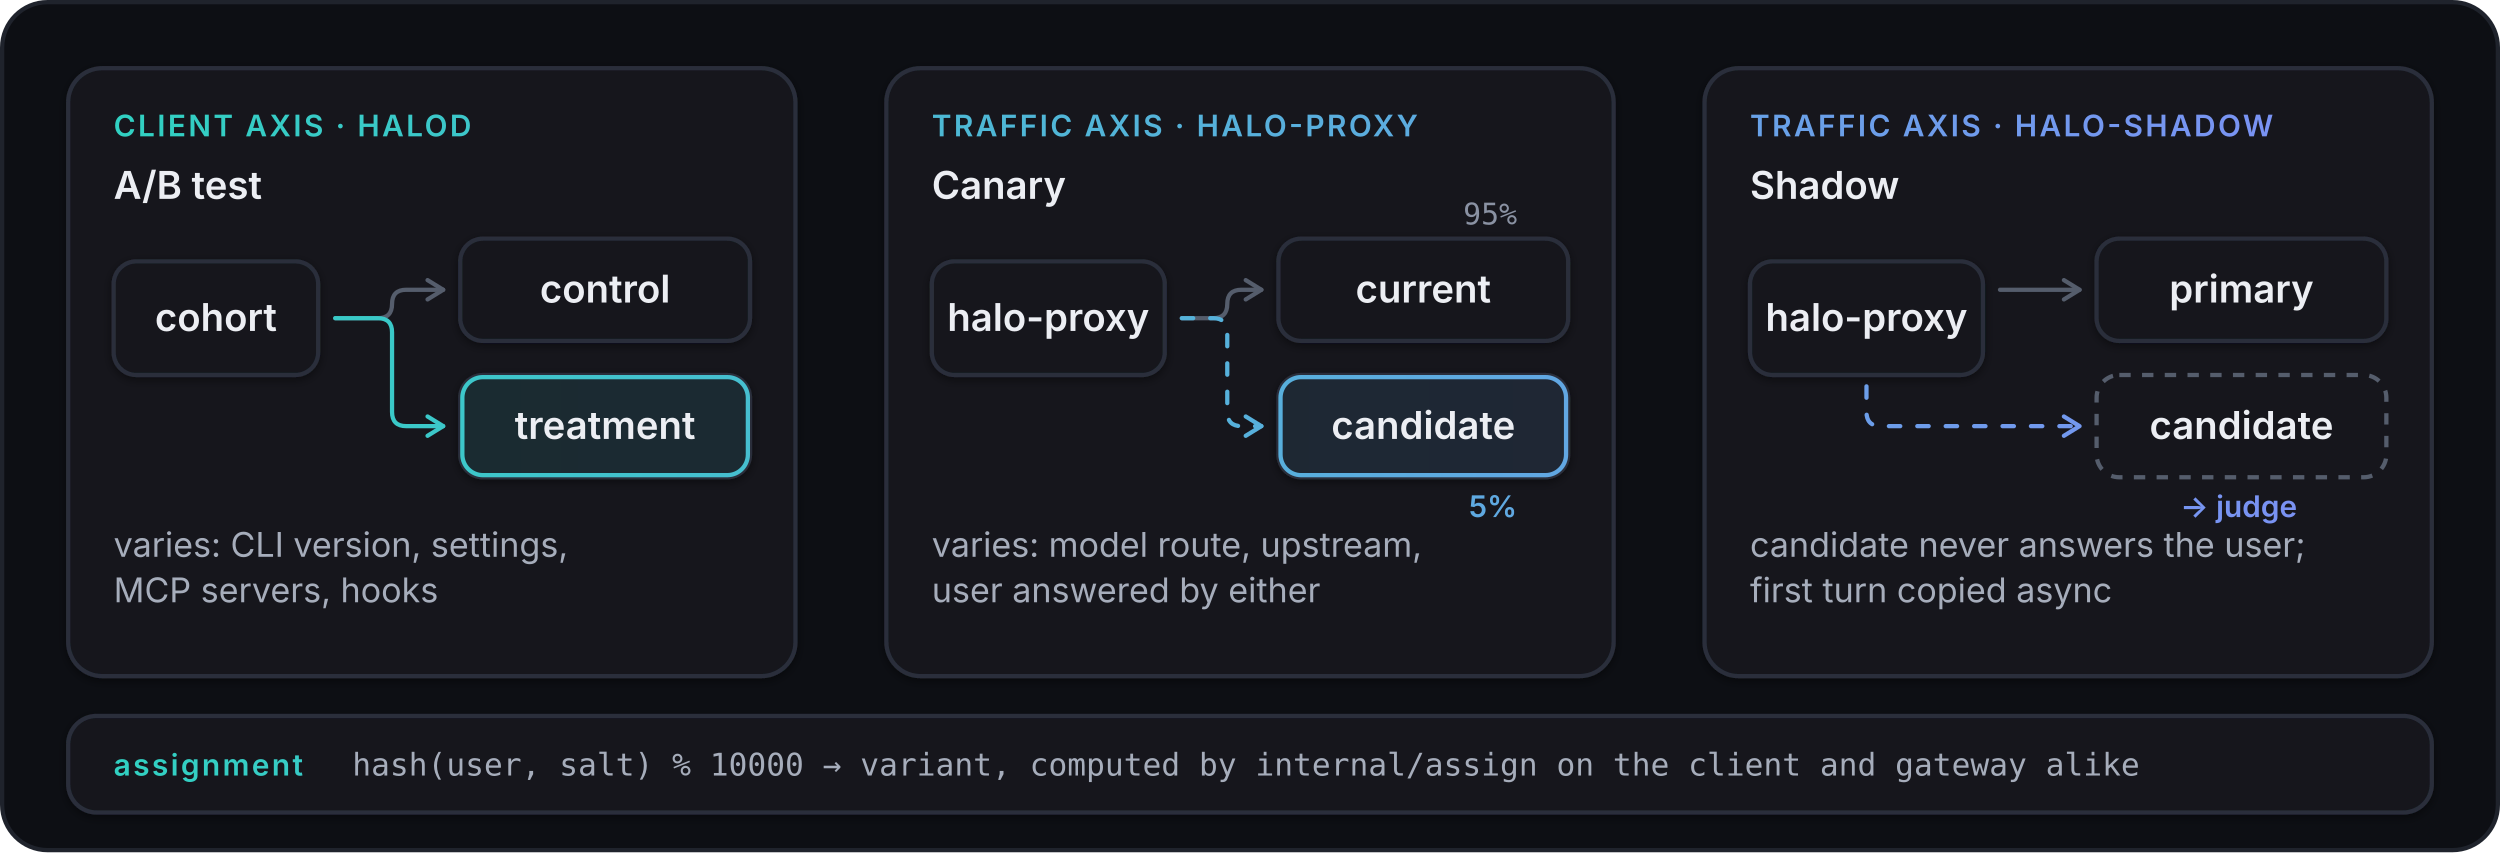
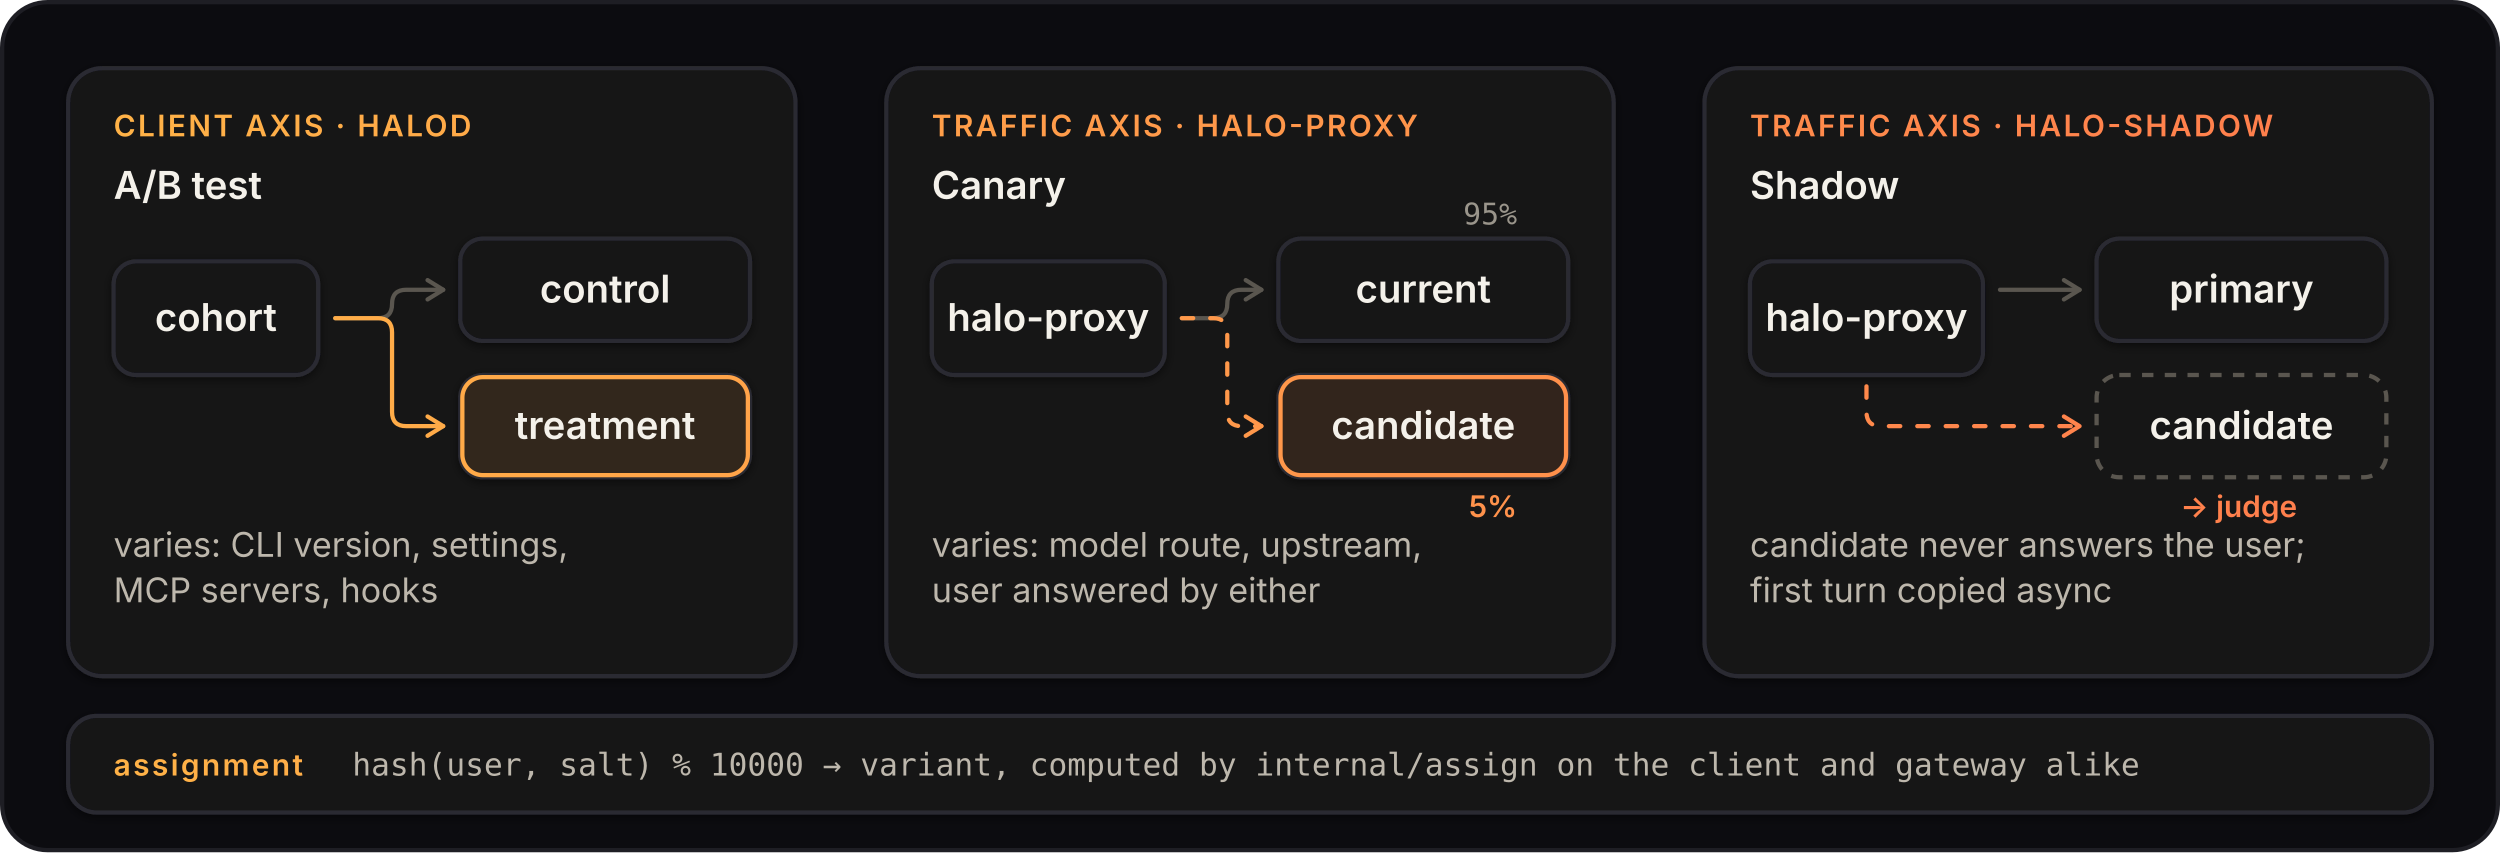
<svg xmlns="http://www.w3.org/2000/svg" viewBox="0 0 880 300" width="880" height="300" role="img" aria-labelledby="t d" font-family="ui-sans-serif,-apple-system,Inter,'Segoe UI',sans-serif">
  <style>
- .cv{fill:#0d0f14;stroke:#1f232c;stroke-width:1.5}
- .card{fill:#14171e;stroke:#2a2f3a;stroke-width:1.5}
+ .cv{fill:#0c0c10;stroke:#1e1e24;stroke-width:1.5}
+ .card{fill:#121217;stroke:#2a2a31;stroke-width:1.5}
.soft{fill:url(#gs)}
.ring{fill:none;stroke:url(#ga);stroke-width:1.5}
- .dcard{fill:#2a1517;stroke:#f87171;stroke-width:1.5}
- .ghost{fill:none;stroke:#555d6c;stroke-width:1.5;stroke-dasharray:4 4}
- .zone{fill:#111319;stroke:#232731;stroke-width:1.5}
- .chip{fill:#1a1d26;stroke:#2a2f3a;stroke-width:1}
+ .dcard{fill:#2a1414;stroke:#ff7a7a;stroke-width:1.5}
+ .ghost{fill:none;stroke:#5a564f;stroke-width:1.5;stroke-dasharray:4 4}
+ .zone{fill:#0f0f14;stroke:#24242b;stroke-width:1.5}
+ .chip{fill:#1a1a20;stroke:#2a2a31;stroke-width:1}
text{font-family:ui-sans-serif,-apple-system,Inter,'Segoe UI',sans-serif}
- .t{font-size:13.5px;font-weight:600;fill:#eceef3}
- .tm{font:600 12.5px ui-monospace,'SF Mono','JetBrains Mono',Menlo,Consolas,monospace;fill:#eceef3}
- .td{fill:#f87171}
- .s{font-size:12px;fill:#a6adbb}
- .m{font:11px ui-monospace,'SF Mono','JetBrains Mono',Menlo,Consolas,monospace;fill:#a6adbb}
- .xs{font-size:10.5px;font-weight:500;fill:#8a92a3}
+ .t{font-size:13.5px;font-weight:600;fill:#f4f1ea}
+ .tm{font:600 12.5px ui-monospace,'SF Mono','JetBrains Mono',Menlo,Consolas,monospace;fill:#f4f1ea}
+ .td{fill:#ff7a7a}
+ .s{font-size:12px;fill:#bdb7ac}
+ .m{font:11px ui-monospace,'SF Mono','JetBrains Mono',Menlo,Consolas,monospace;fill:#bdb7ac}
+ .xs{font-size:10.5px;font-weight:500;fill:#9a958b}
.xm{font-family:ui-monospace,'SF Mono','JetBrains Mono',Menlo,Consolas,monospace;font-weight:400}
.xa{fill:url(#ga);font-weight:600}
- .xd{fill:#f87171;font-weight:600}
- .xw{fill:#0b1220;font-weight:600}
- .k{font-size:10.5px;font-weight:600;letter-spacing:.08em;fill:#8a92a3}
+ .xd{fill:#ff7a7a;font-weight:600}
+ .xw{fill:#16130f;font-weight:600}
+ .k{font-size:10.5px;font-weight:600;letter-spacing:.08em;fill:#9a958b}
.ka{fill:url(#ga)}
- .h1{font-size:42px;font-weight:700;letter-spacing:-.02em;fill:#eceef3}
+ .h1{font-size:42px;font-weight:700;letter-spacing:-.02em;fill:#f4f1ea}
.ln,.la,.ld,.lm{fill:none;stroke-width:1.5;stroke-linecap:round;stroke-linejoin:round}
- .ln{stroke:#555d6c}.la{stroke:url(#ga)}.ld{stroke:#f87171}.lm{stroke:#2a2f3a}
- .lane{stroke:#2a2f3a;stroke-width:1.5;stroke-dasharray:3 4}
+ .ln{stroke:#5a564f}.la{stroke:url(#ga)}.ld{stroke:#ff7a7a}.lm{stroke:#2a2a31}
+ .lane{stroke:#2a2a31;stroke-width:1.5;stroke-dasharray:3 4}
.dash{stroke-dasharray:5 5}
- .dl{fill:#555d6c}.da{fill:url(#ga)}.dd{fill:#f87171}
- .pl{fill:#0d0f14}.pa{fill:#0d0f14;stroke:url(#ga);stroke-width:1}
- .pd{fill:#2a1517;stroke:#f87171;stroke-width:1}.ps{fill:url(#ga)}
- .fa{fill:url(#ga)}.fs{fill:url(#gs)}.fm{fill:#1a1d26}.fd{fill:#f87171}.ft{fill:#eceef3}
- .bdg{fill:url(#ga)}.bn{font-size:9.5px;font-weight:700;fill:#0b1220}
+ .dl{fill:#5a564f}.da{fill:url(#ga)}.dd{fill:#ff7a7a}
+ .pl{fill:#0c0c10}.pa{fill:#0c0c10;stroke:url(#ga);stroke-width:1}
+ .pd{fill:#2a1414;stroke:#ff7a7a;stroke-width:1}.ps{fill:url(#ga)}
+ .fa{fill:url(#ga)}.fs{fill:url(#gs)}.fm{fill:#1a1a20}.fd{fill:#ff7a7a}.ft{fill:#f4f1ea}
+ .bdg{fill:url(#ga)}.bn{font-size:9.5px;font-weight:700;fill:#16130f}
.ic{fill:none;stroke:url(#ga);stroke-width:1.75;stroke-linecap:round;stroke-linejoin:round}
.pkt{fill:url(#ga)}
.grow{transform-box:fill-box;transform-origin:left;animation:grow 4.8s cubic-bezier(.6,0,.2,1) infinite}
@keyframes grow{0%{transform:scaleX(.08)}25%{transform:scaleX(.3)}50%{transform:scaleX(.55)}75%,100%{transform:scaleX(1)}}
.flow{stroke-dasharray:4 6;animation:flow 1.1s linear infinite}
@keyframes flow{to{stroke-dashoffset:-20}}
.blink{animation:blink 3.2s ease-in-out infinite}
@keyframes blink{0%,100%{opacity:.18}35%,65%{opacity:1}}
.pulse{transform-box:fill-box;transform-origin:center;animation:pulse 2.8s ease-out infinite}
@keyframes pulse{0%{opacity:.55;transform:scale(.6)}100%{opacity:0;transform:scale(1.5)}}
@media (prefers-reduced-motion:reduce){.flow,.blink,.pulse,.grow{animation:none}.blink{opacity:1}.pulse,.pkt{display:none}}
</style>
  <defs>
    <linearGradient id="ga" gradientUnits="userSpaceOnUse" x1="0" y1="0" x2="880" y2="0">
-       <stop offset="0" stop-color="#2dd4bf" />
-       <stop offset="1" stop-color="#818cf8" />
+       <stop offset="0" stop-color="#ffb547" />
+       <stop offset="1" stop-color="#ff7a4d" />
    </linearGradient>
    <linearGradient id="gs" gradientUnits="userSpaceOnUse" x1="0" y1="0" x2="880" y2="0">
-       <stop offset="0" stop-color="#2dd4bf" stop-opacity="0.12" />
-       <stop offset="1" stop-color="#818cf8" stop-opacity="0.12" />
+       <stop offset="0" stop-color="#ffb547" stop-opacity="0.12" />
+       <stop offset="1" stop-color="#ff7a4d" stop-opacity="0.12" />
    </linearGradient>
    <filter id="sh" x="-10%" y="-10%" width="120%" height="140%">
-       <feDropShadow dx="0" dy="1" stdDeviation="1.6" flood-color="#000000" flood-opacity="0.45" />
+       <feDropShadow dx="0" dy="1" stdDeviation="1.6" flood-color="#000000" flood-opacity="0.5" />
    </filter>
  </defs>
  <rect class="cv" x=".75" y=".75" width="878.5" height="298.5" rx="16" />
  <rect class="card" x="24" y="24" width="256" height="214" rx="12" filter="url(#sh)" />
  <text class="k ka" x="40" y="48">CLIENT AXIS · HALOD</text>
  <text class="t" x="40" y="70">A/B test</text>
  <rect class="card" x="312" y="24" width="256" height="214" rx="12" filter="url(#sh)" />
  <text class="k ka" x="328" y="48">TRAFFIC AXIS · HALO-PROXY</text>
  <text class="t" x="328" y="70">Canary</text>
  <rect class="card" x="600" y="24" width="256" height="214" rx="12" filter="url(#sh)" />
  <text class="k ka" x="616" y="48">TRAFFIC AXIS · HALO-SHADOW</text>
  <text class="t" x="616" y="70">Shadow</text>
  <rect class="card" x="40" y="92" width="72" height="40" rx="8" filter="url(#sh)" />
  <text class="t" x="76" y="116.5" text-anchor="middle">cohort</text>
  <rect class="card" x="162" y="84" width="102" height="36" rx="8" filter="url(#sh)" />
  <text class="t" x="213" y="106.5" text-anchor="middle">control</text>
  <rect class="card" x="162" y="132" width="102" height="36" rx="8" filter="url(#sh)" />
  <rect class="soft" x="162" y="132" width="102" height="36" rx="8" />
  <rect class="ring" x="162.75" y="132.75" width="100.5" height="34.5" rx="7.25" />
  <text class="t" x="213" y="154.5" text-anchor="middle">treatment</text>
  <path class="ln" d="M118 112L133.0 112.0Q138 112 138.0 107.0L138.0 107.0Q138 102 143.0 102.0L156 102" />
  <path class="ln hd" d="M150.5 105.4L156 102L150.5 98.6" />
  <path class="la" d="M118 112L133.0 112.0Q138 112 138.0 117.0L138.0 145.0Q138 150 143.0 150.0L156 150" />
  <path class="la hd" d="M150.5 153.4L156 150L150.5 146.6" />
  <text class="s" x="40" y="196">varies: CLI version, settings,</text>
  <text class="s" x="40" y="212">MCP servers, hooks</text>
  <rect class="card" x="328" y="92" width="82" height="40" rx="8" filter="url(#sh)" />
  <text class="t" x="369" y="116.5" text-anchor="middle">halo-proxy</text>
  <rect class="card" x="450" y="84" width="102" height="36" rx="8" filter="url(#sh)" />
  <text class="t" x="501" y="106.5" text-anchor="middle">current</text>
  <rect class="card" x="450" y="132" width="102" height="36" rx="8" filter="url(#sh)" />
  <rect class="soft" x="450" y="132" width="102" height="36" rx="8" />
  <rect class="ring" x="450.75" y="132.75" width="100.5" height="34.5" rx="7.25" />
  <text class="t" x="501" y="154.5" text-anchor="middle">candidate</text>
  <path class="ln" d="M416 112L427.0 112.0Q432 112 432.0 107.0L432.0 107.0Q432 102 437.0 102.0L444 102" />
  <path class="ln hd" d="M438.5 105.4L444 102L438.5 98.6" />
  <path class="la flow" d="M416 112L427.0 112.0Q432 112 432.0 117.0L432.0 145.0Q432 150 437.0 150.0L444 150" />
  <path class="la hd" d="M438.5 153.4L444 150L438.5 146.6" />
  <text class="xs xm" x="534" y="79" text-anchor="end">95%</text>
  <text class="xs xa" x="534" y="182" text-anchor="end">5%</text>
  <text class="s" x="328" y="196">varies: model route, upstream,</text>
  <text class="s" x="328" y="212">user answered by either</text>
  <rect class="card" x="616" y="92" width="82" height="40" rx="8" filter="url(#sh)" />
  <text class="t" x="657" y="116.5" text-anchor="middle">halo-proxy</text>
  <rect class="card" x="738" y="84" width="102" height="36" rx="8" filter="url(#sh)" />
  <text class="t" x="789" y="106.5" text-anchor="middle">primary</text>
  <rect class="ghost" x="738" y="132" width="102" height="36" rx="8" />
  <text class="t" x="789" y="154.5" text-anchor="middle">candidate</text>
  <path class="ln" d="M704 102L732 102" />
  <path class="ln hd" d="M726.5 105.4L732 102L726.5 98.6" />
  <path class="la dash flow" d="M657 136L657.0 145.0Q657 150 662.0 150.0L732 150" />
  <path class="la hd" d="M726.5 153.4L732 150L726.5 146.6" />
  <text class="xs xa" x="788" y="182" text-anchor="middle">→ judge</text>
  <text class="s" x="616" y="196">candidate never answers the user;</text>
  <text class="s" x="616" y="212">first turn copied async</text>
  <rect class="card" x="24" y="252" width="832" height="34" rx="10" filter="url(#sh)" />
  <text class="k ka" x="40" y="273">assignment</text>
  <text class="m" x="124" y="273">hash(user, salt) % 10000 → variant, computed by internal/assign on the client and gateway alike</text>
</svg>
